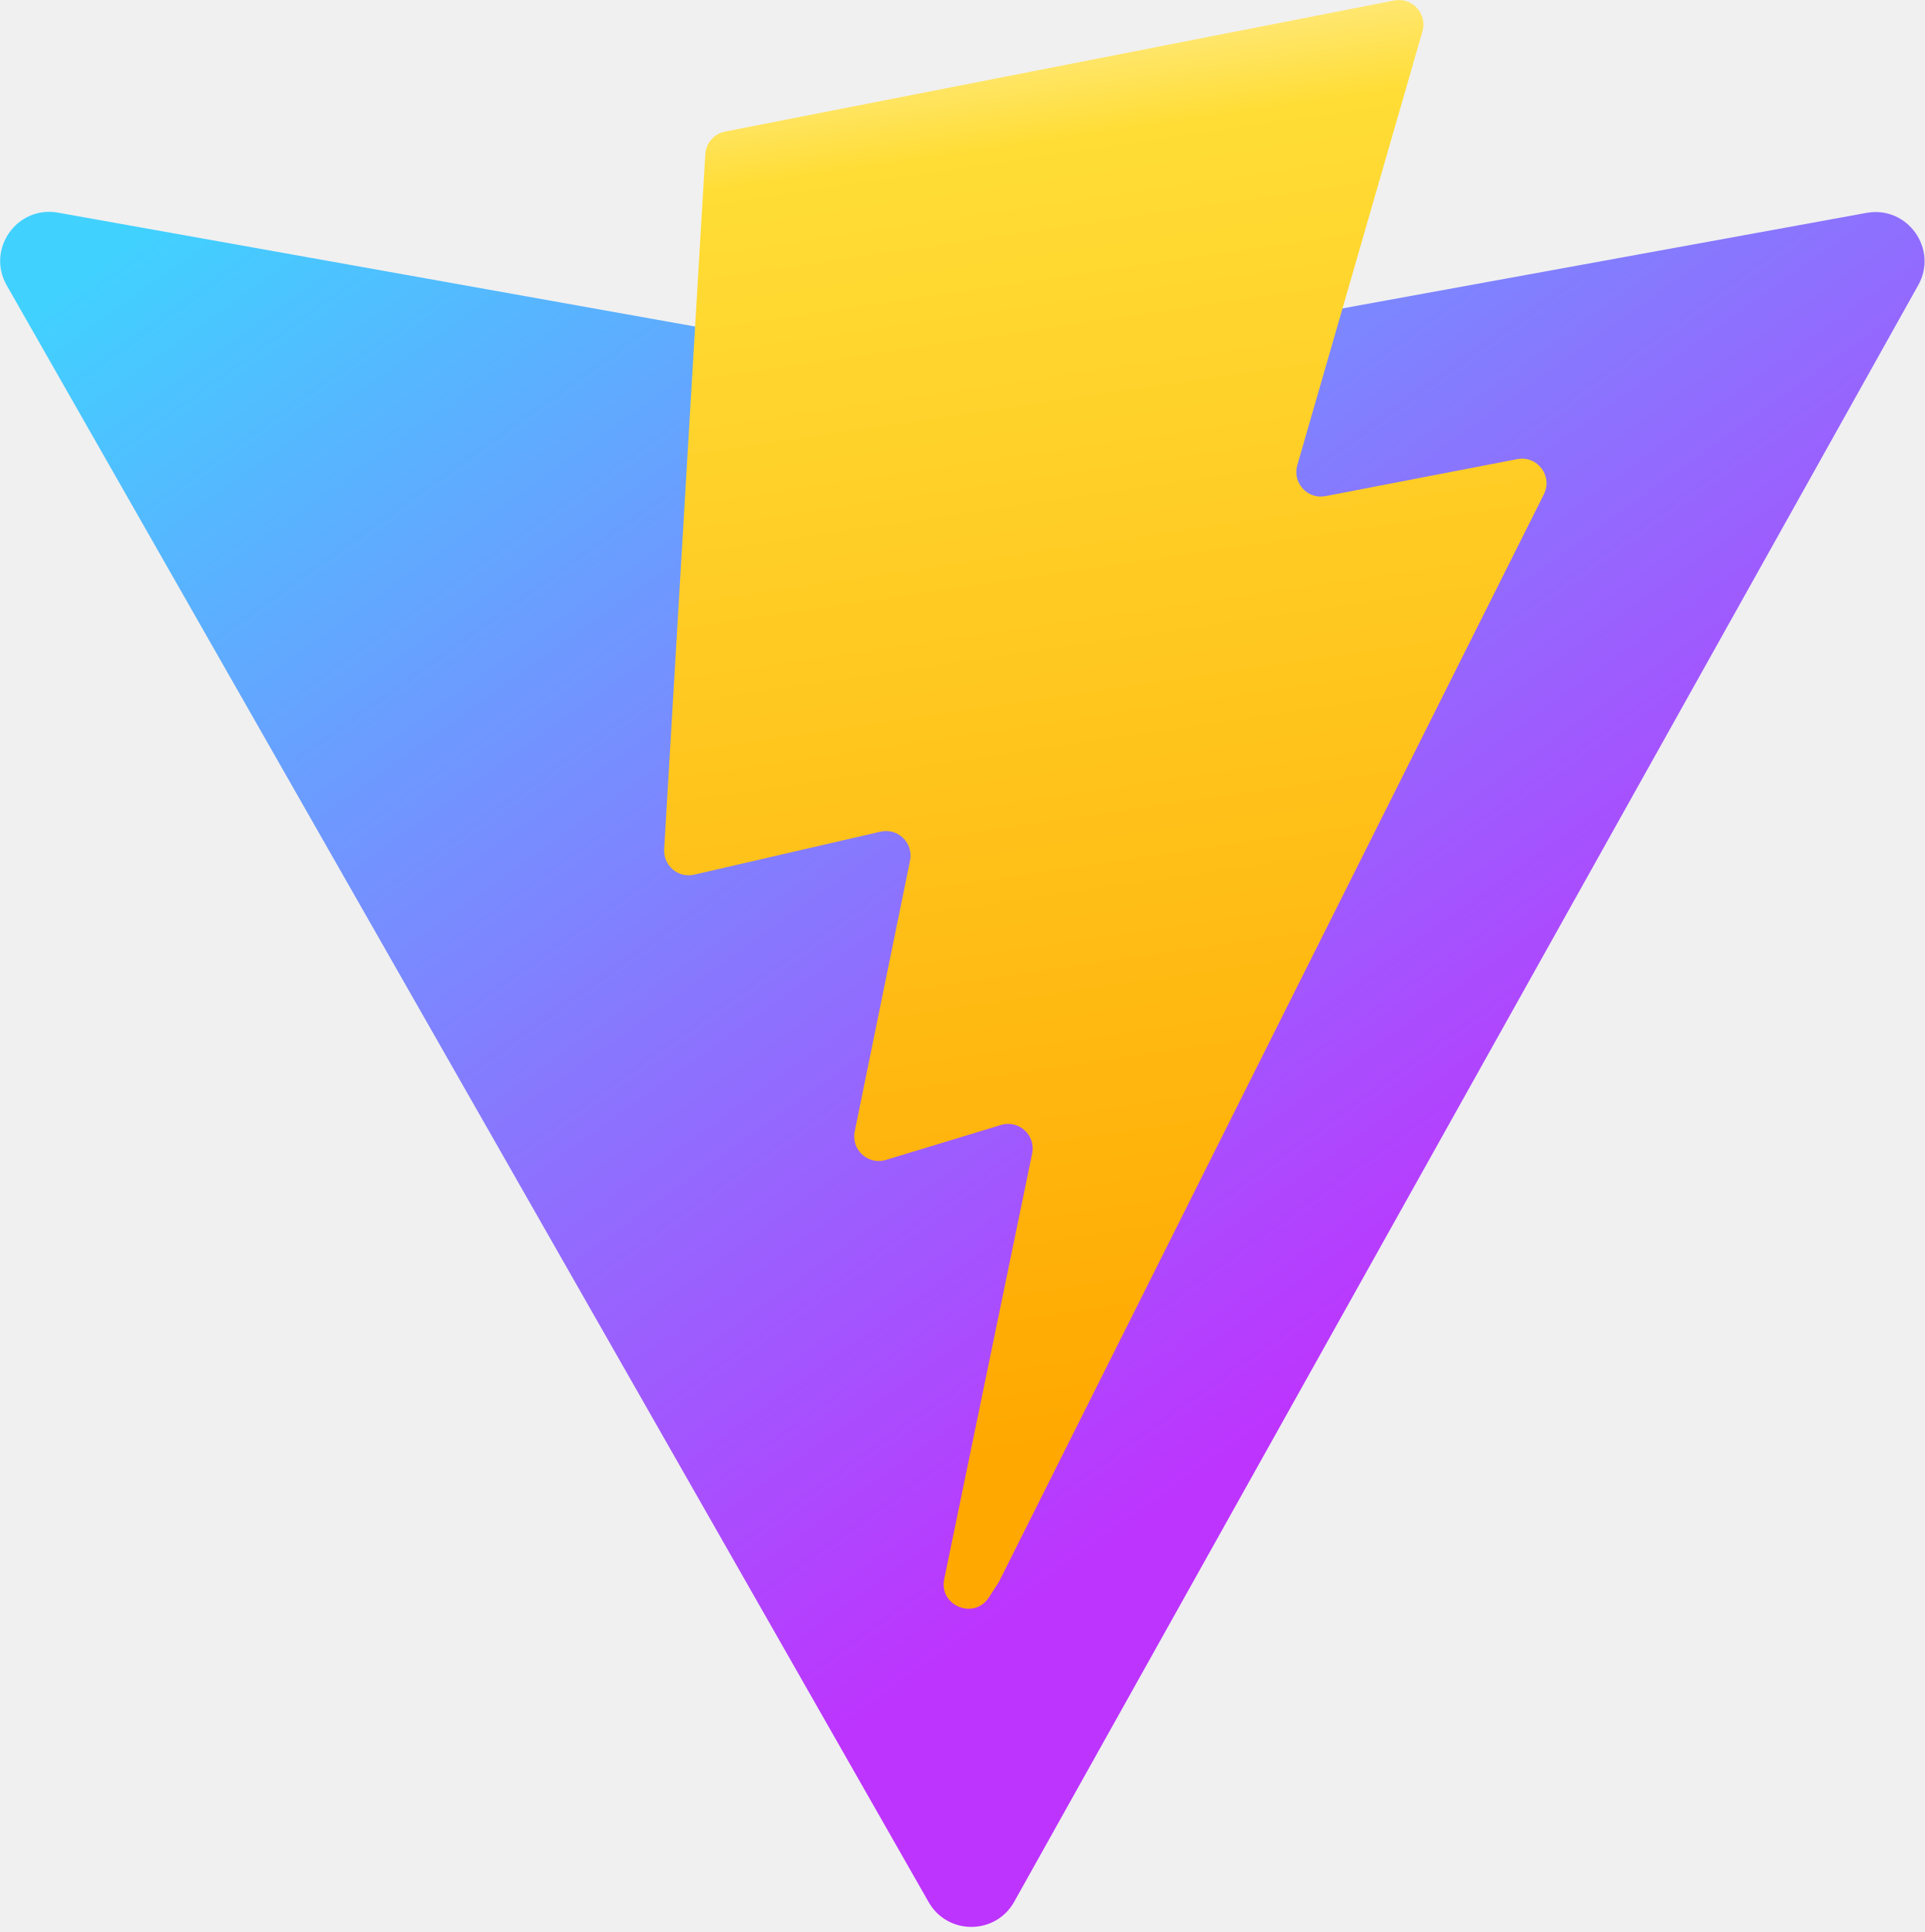
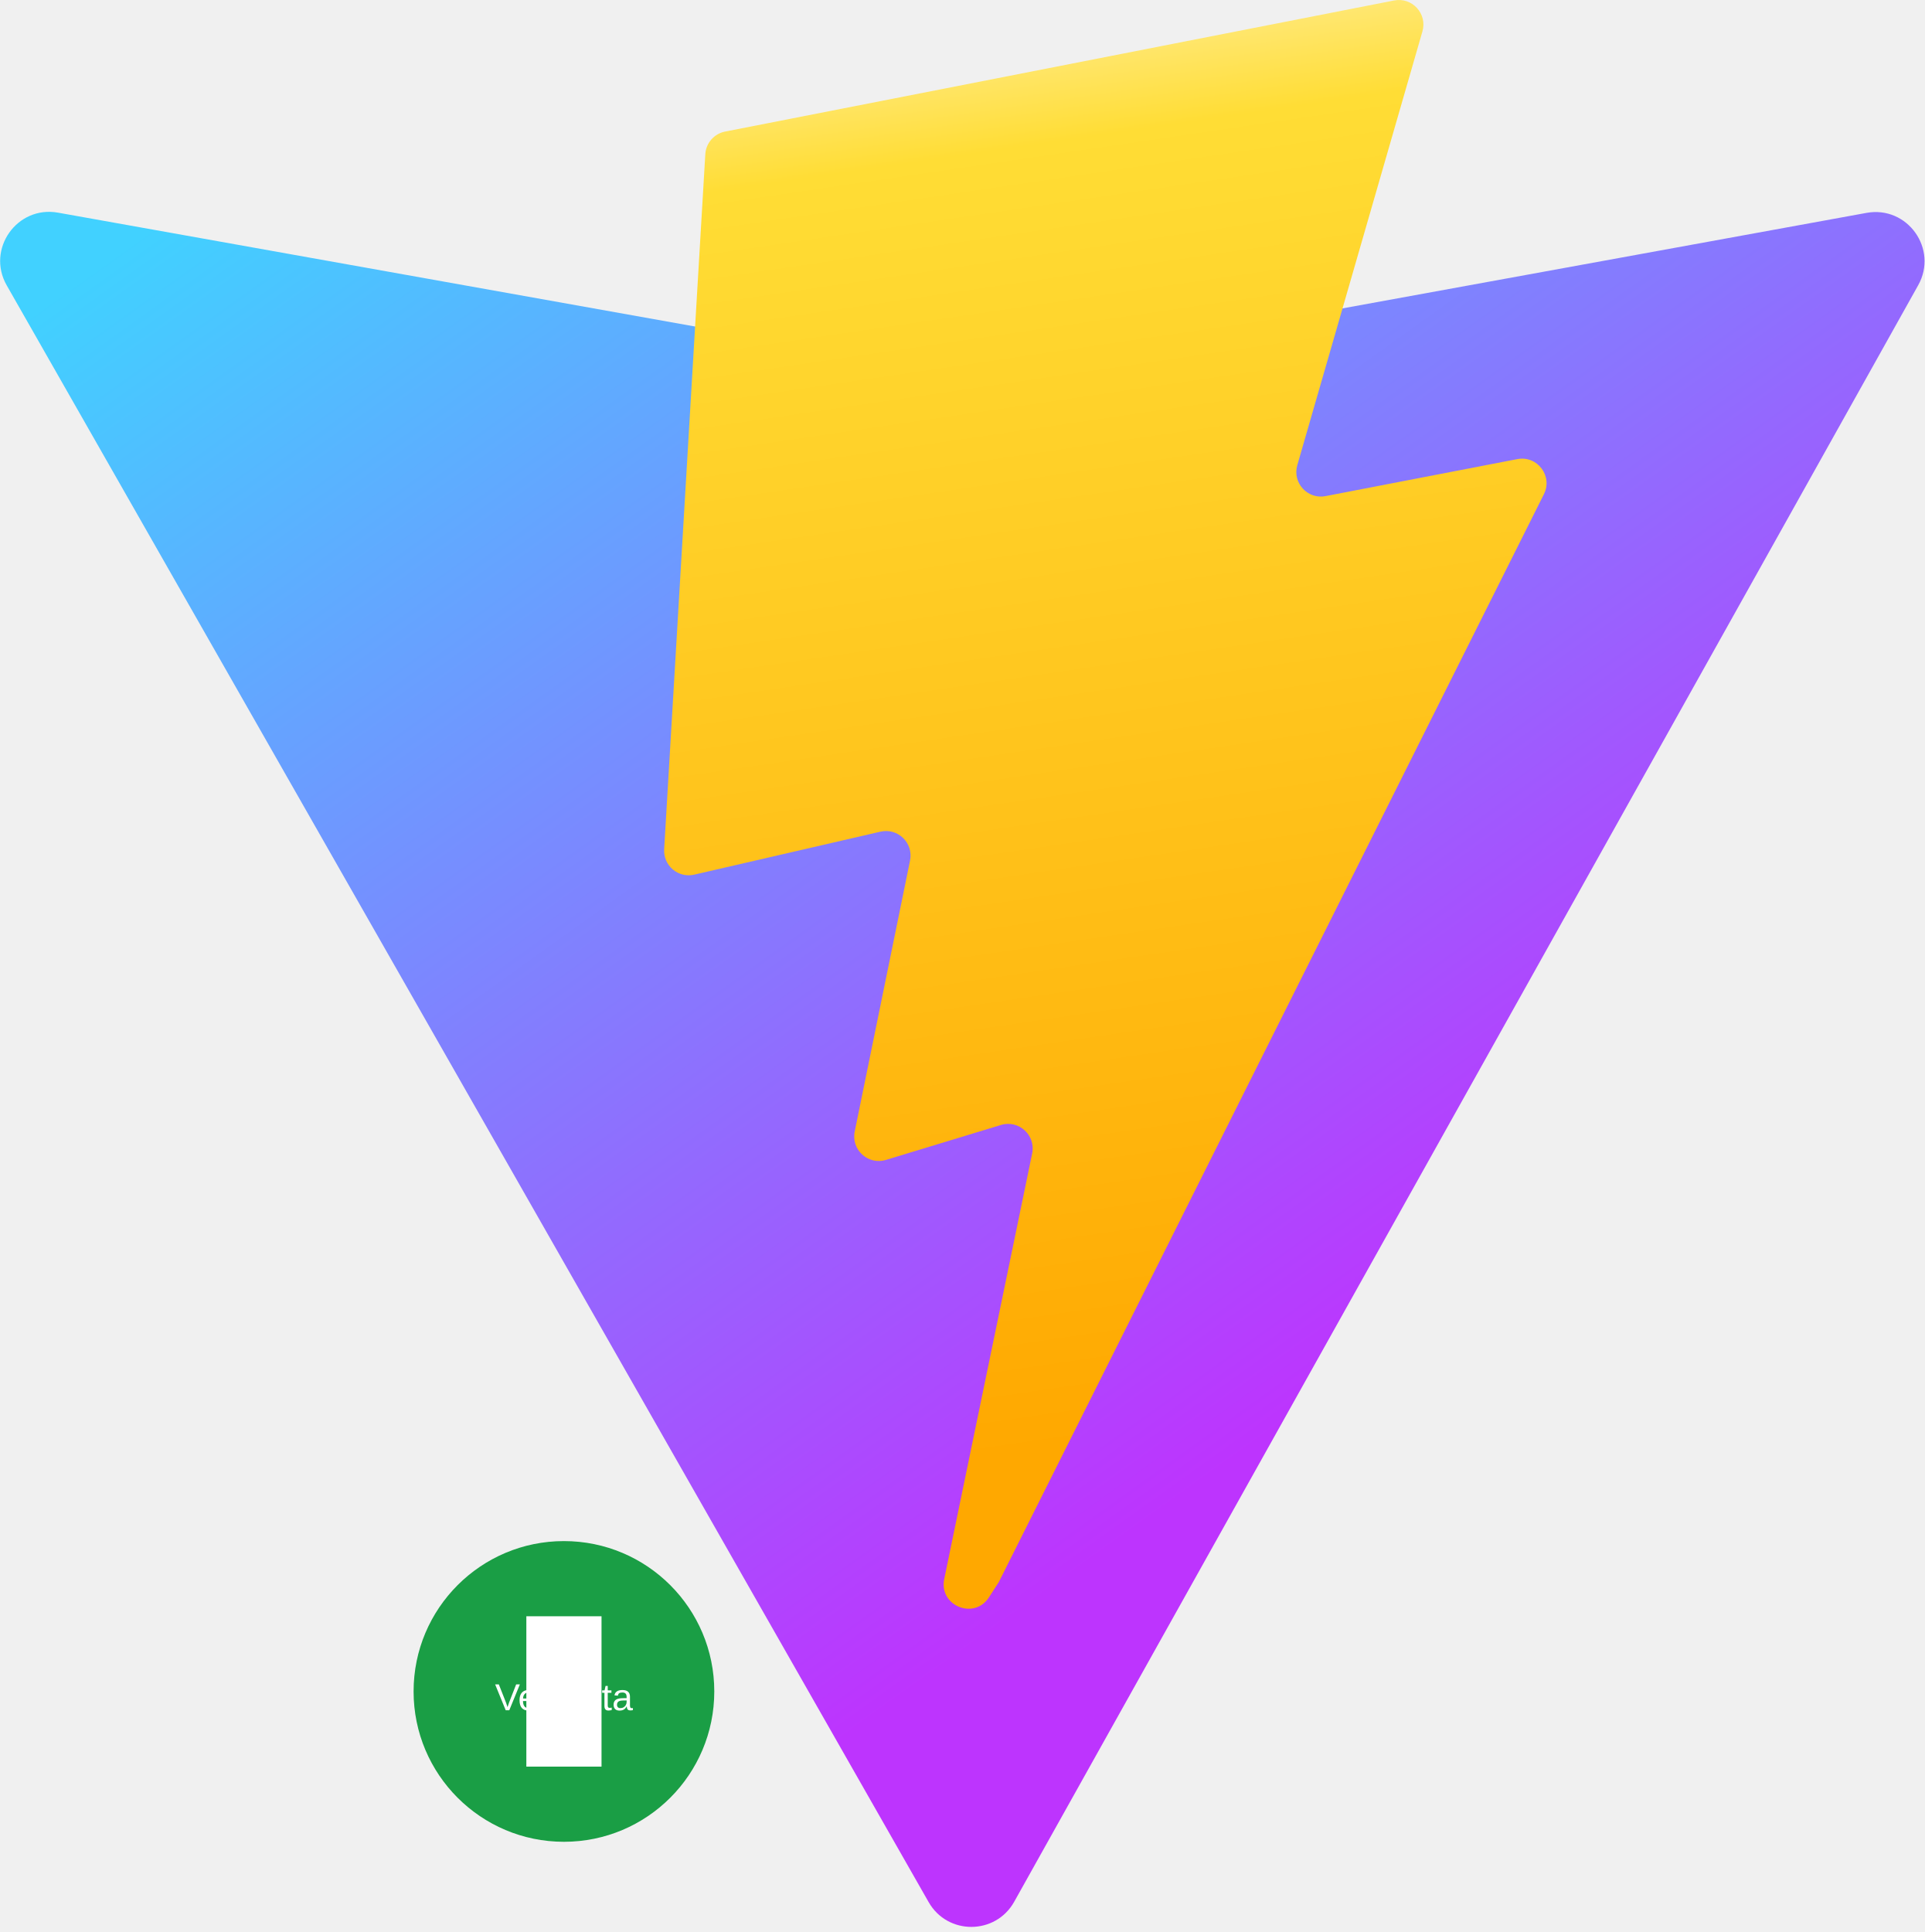
<svg xmlns="http://www.w3.org/2000/svg" aria-hidden="true" role="img" class="iconify iconify--logos" width="31.88" height="32" preserveAspectRatio="xMidYMid meet" viewBox="0 0 256 257">
  <defs>
    <linearGradient id="IconifyId1813088fe1fbc01fb466" x1="-.828%" x2="57.636%" y1="7.652%" y2="78.411%">
      <stop offset="0%" stop-color="#41D1FF" />
      <stop offset="100%" stop-color="#BD34FE" />
    </linearGradient>
    <linearGradient id="IconifyId1813088fe1fbc01fb467" x1="43.376%" x2="50.316%" y1="2.242%" y2="89.03%">
      <stop offset="0%" stop-color="#FFEA83" />
      <stop offset="8.333%" stop-color="#FFDD35" />
      <stop offset="100%" stop-color="#FFA800" />
    </linearGradient>
  </defs>
  <path fill="url(#IconifyId1813088fe1fbc01fb466)" d="M255.153 37.938L134.897 252.976c-2.483 4.44-8.862 4.466-11.382.048L.875 37.958c-2.746-4.814 1.371-10.646 6.827-9.67l120.385 21.517a6.537 6.537 0 0 0 2.322-.004l117.867-21.483c5.438-.991 9.574 4.796 6.877 9.62Z" />
  <path fill="url(#IconifyId1813088fe1fbc01fb467)" d="M185.432.063L96.44 17.501a3.268 3.268 0 0 0-2.634 3.014l-5.474 92.456a3.268 3.268 0 0 0 3.997 3.378l24.777-5.718c2.318-.535 4.413 1.507 3.936 3.838l-7.361 36.047c-.495 2.426 1.782 4.5 4.151 3.78l15.304-4.649c2.372-.72 4.652 1.36 4.15 3.788l-11.698 56.621c-.732 3.542 3.979 5.473 5.943 2.437l1.313-2.028l72.516-144.72c1.215-2.423-.88-5.186-3.54-4.672l-25.505 4.922c-2.396.462-4.435-1.77-3.759-4.114l16.646-57.705c.677-2.35-1.37-4.583-3.769-4.113Z" />
+   <g transform="translate(50, 200) scale(0.5)">
+     <circle cx="50" cy="50" r="40" fill="#1A9E45" />
+     <path d="M40 30h20v40H40z" fill="#FFF" />
+     <text x="50" y="55" fill="#FFF" font-size="10" text-anchor="middle" font-family="Arial, sans-serif">Vedanta</text>
+   </g>
</svg>
